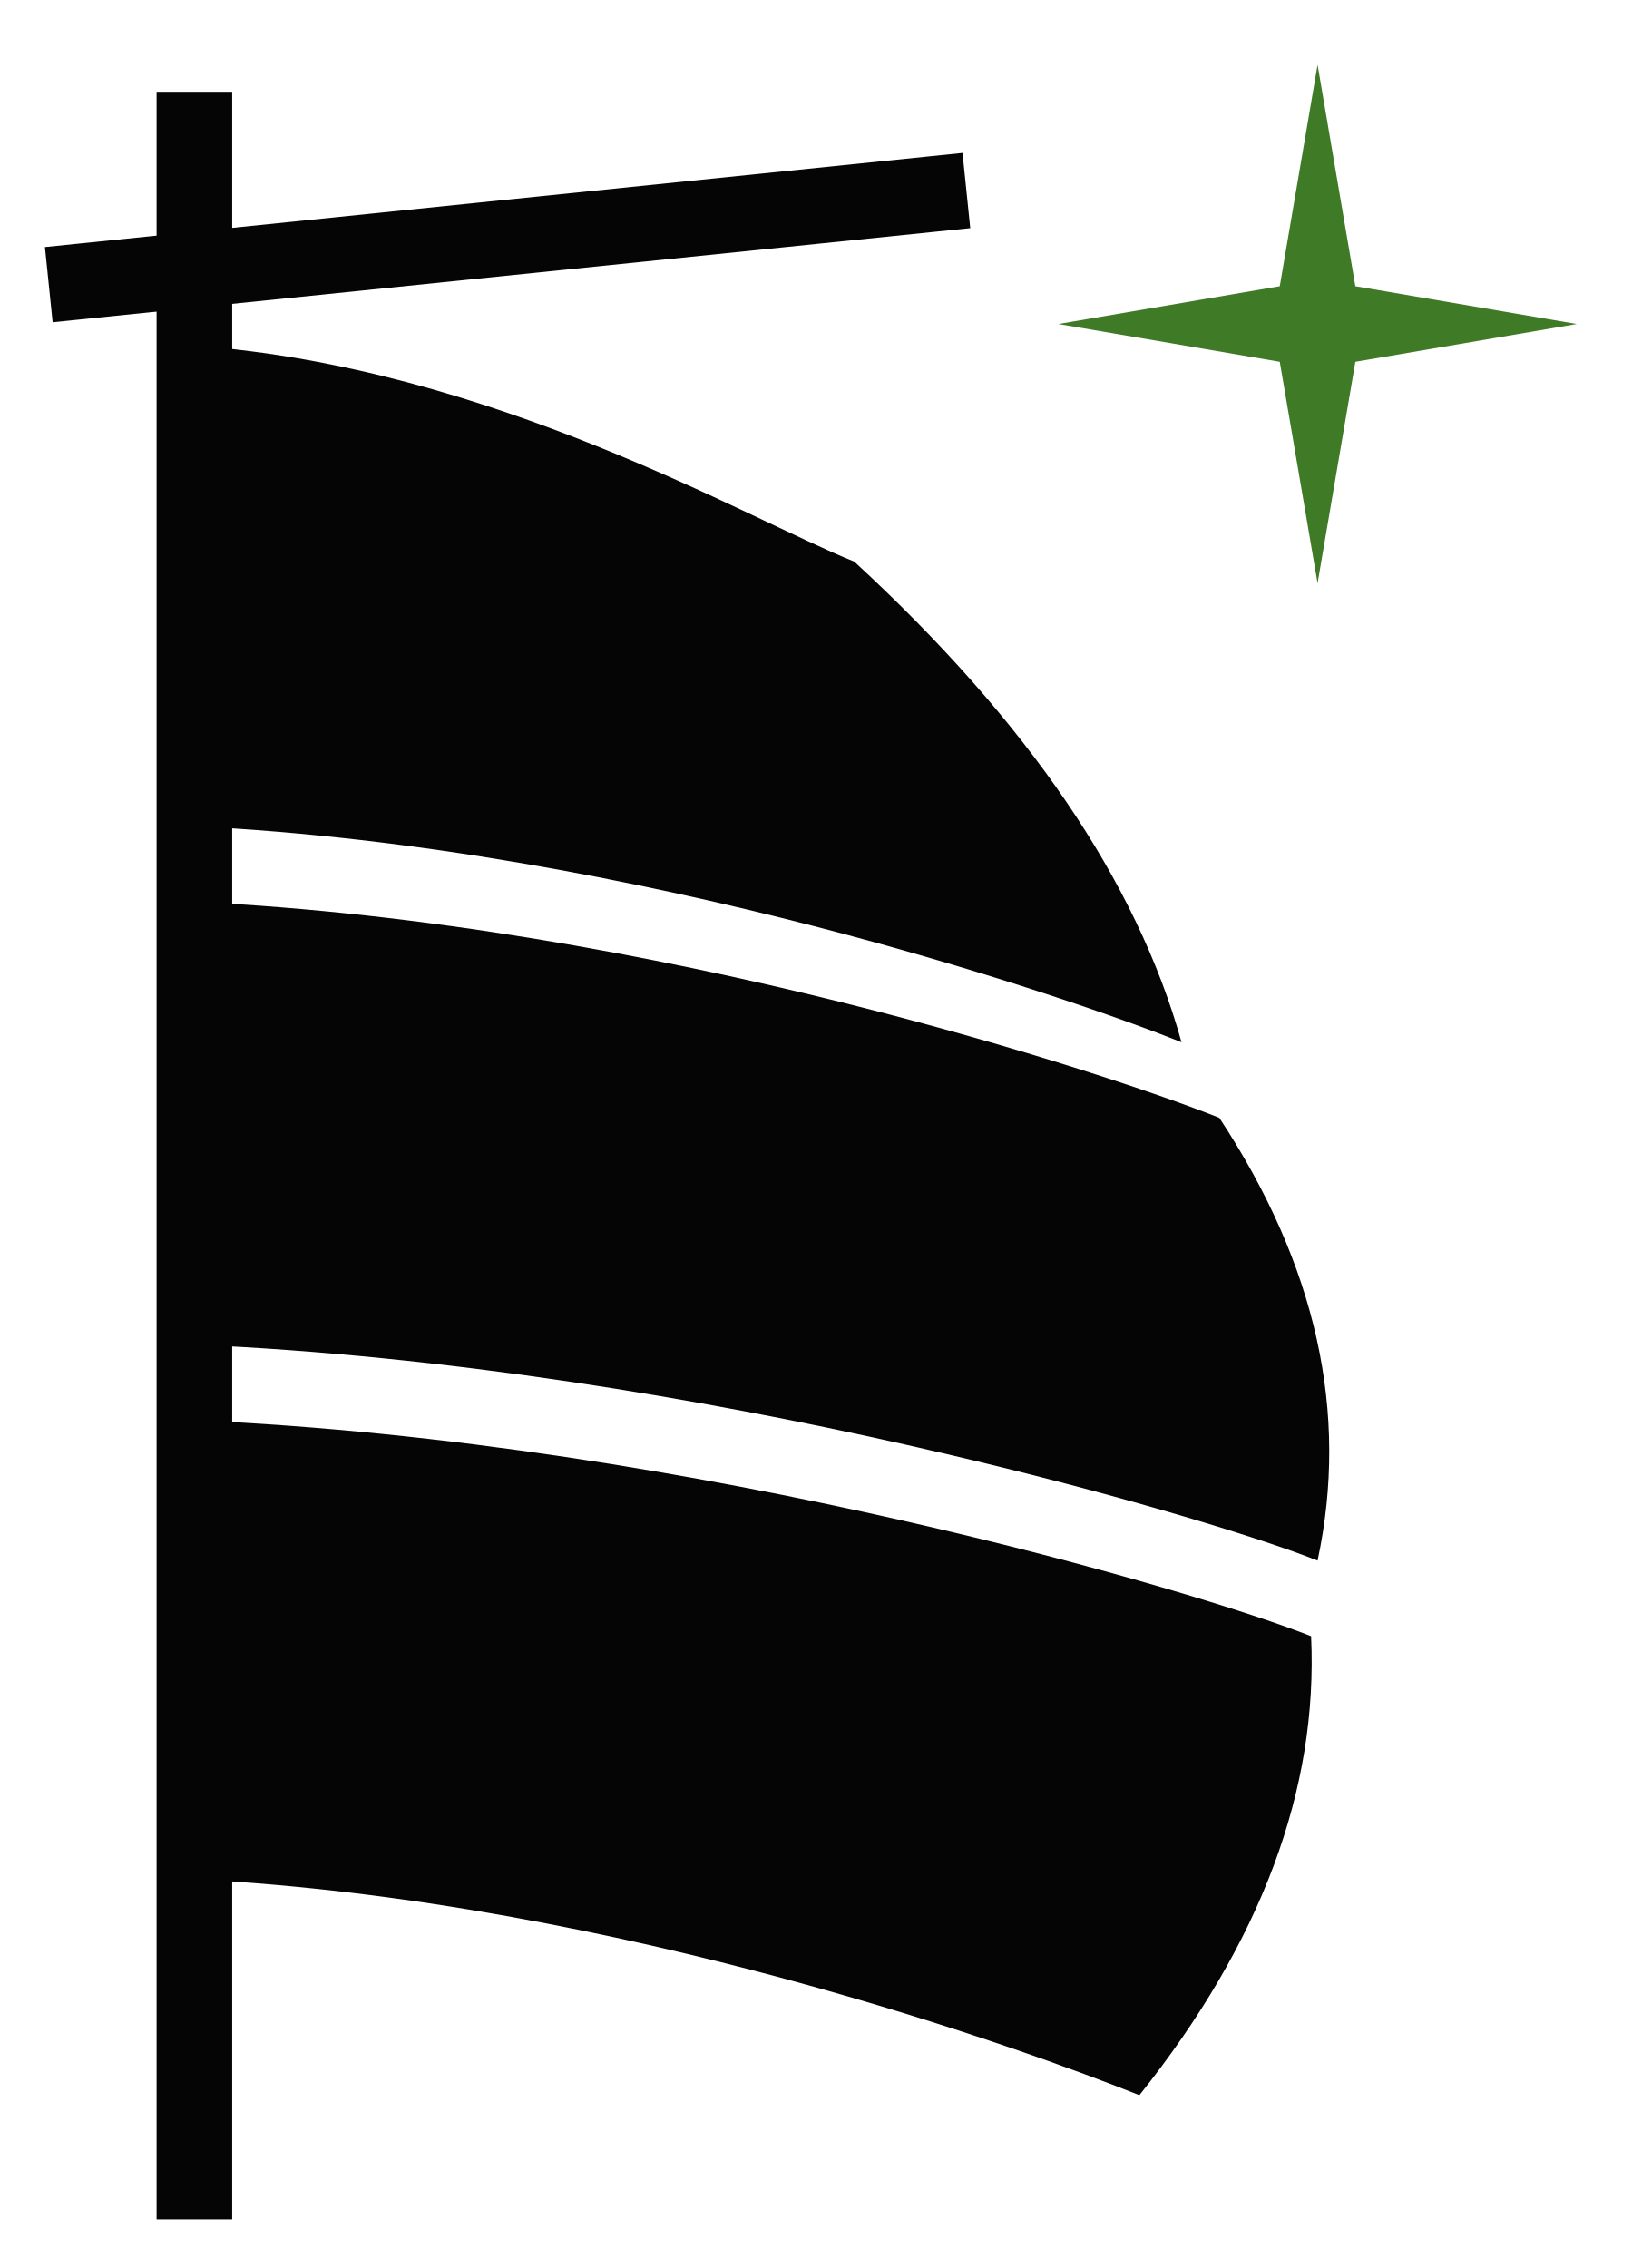
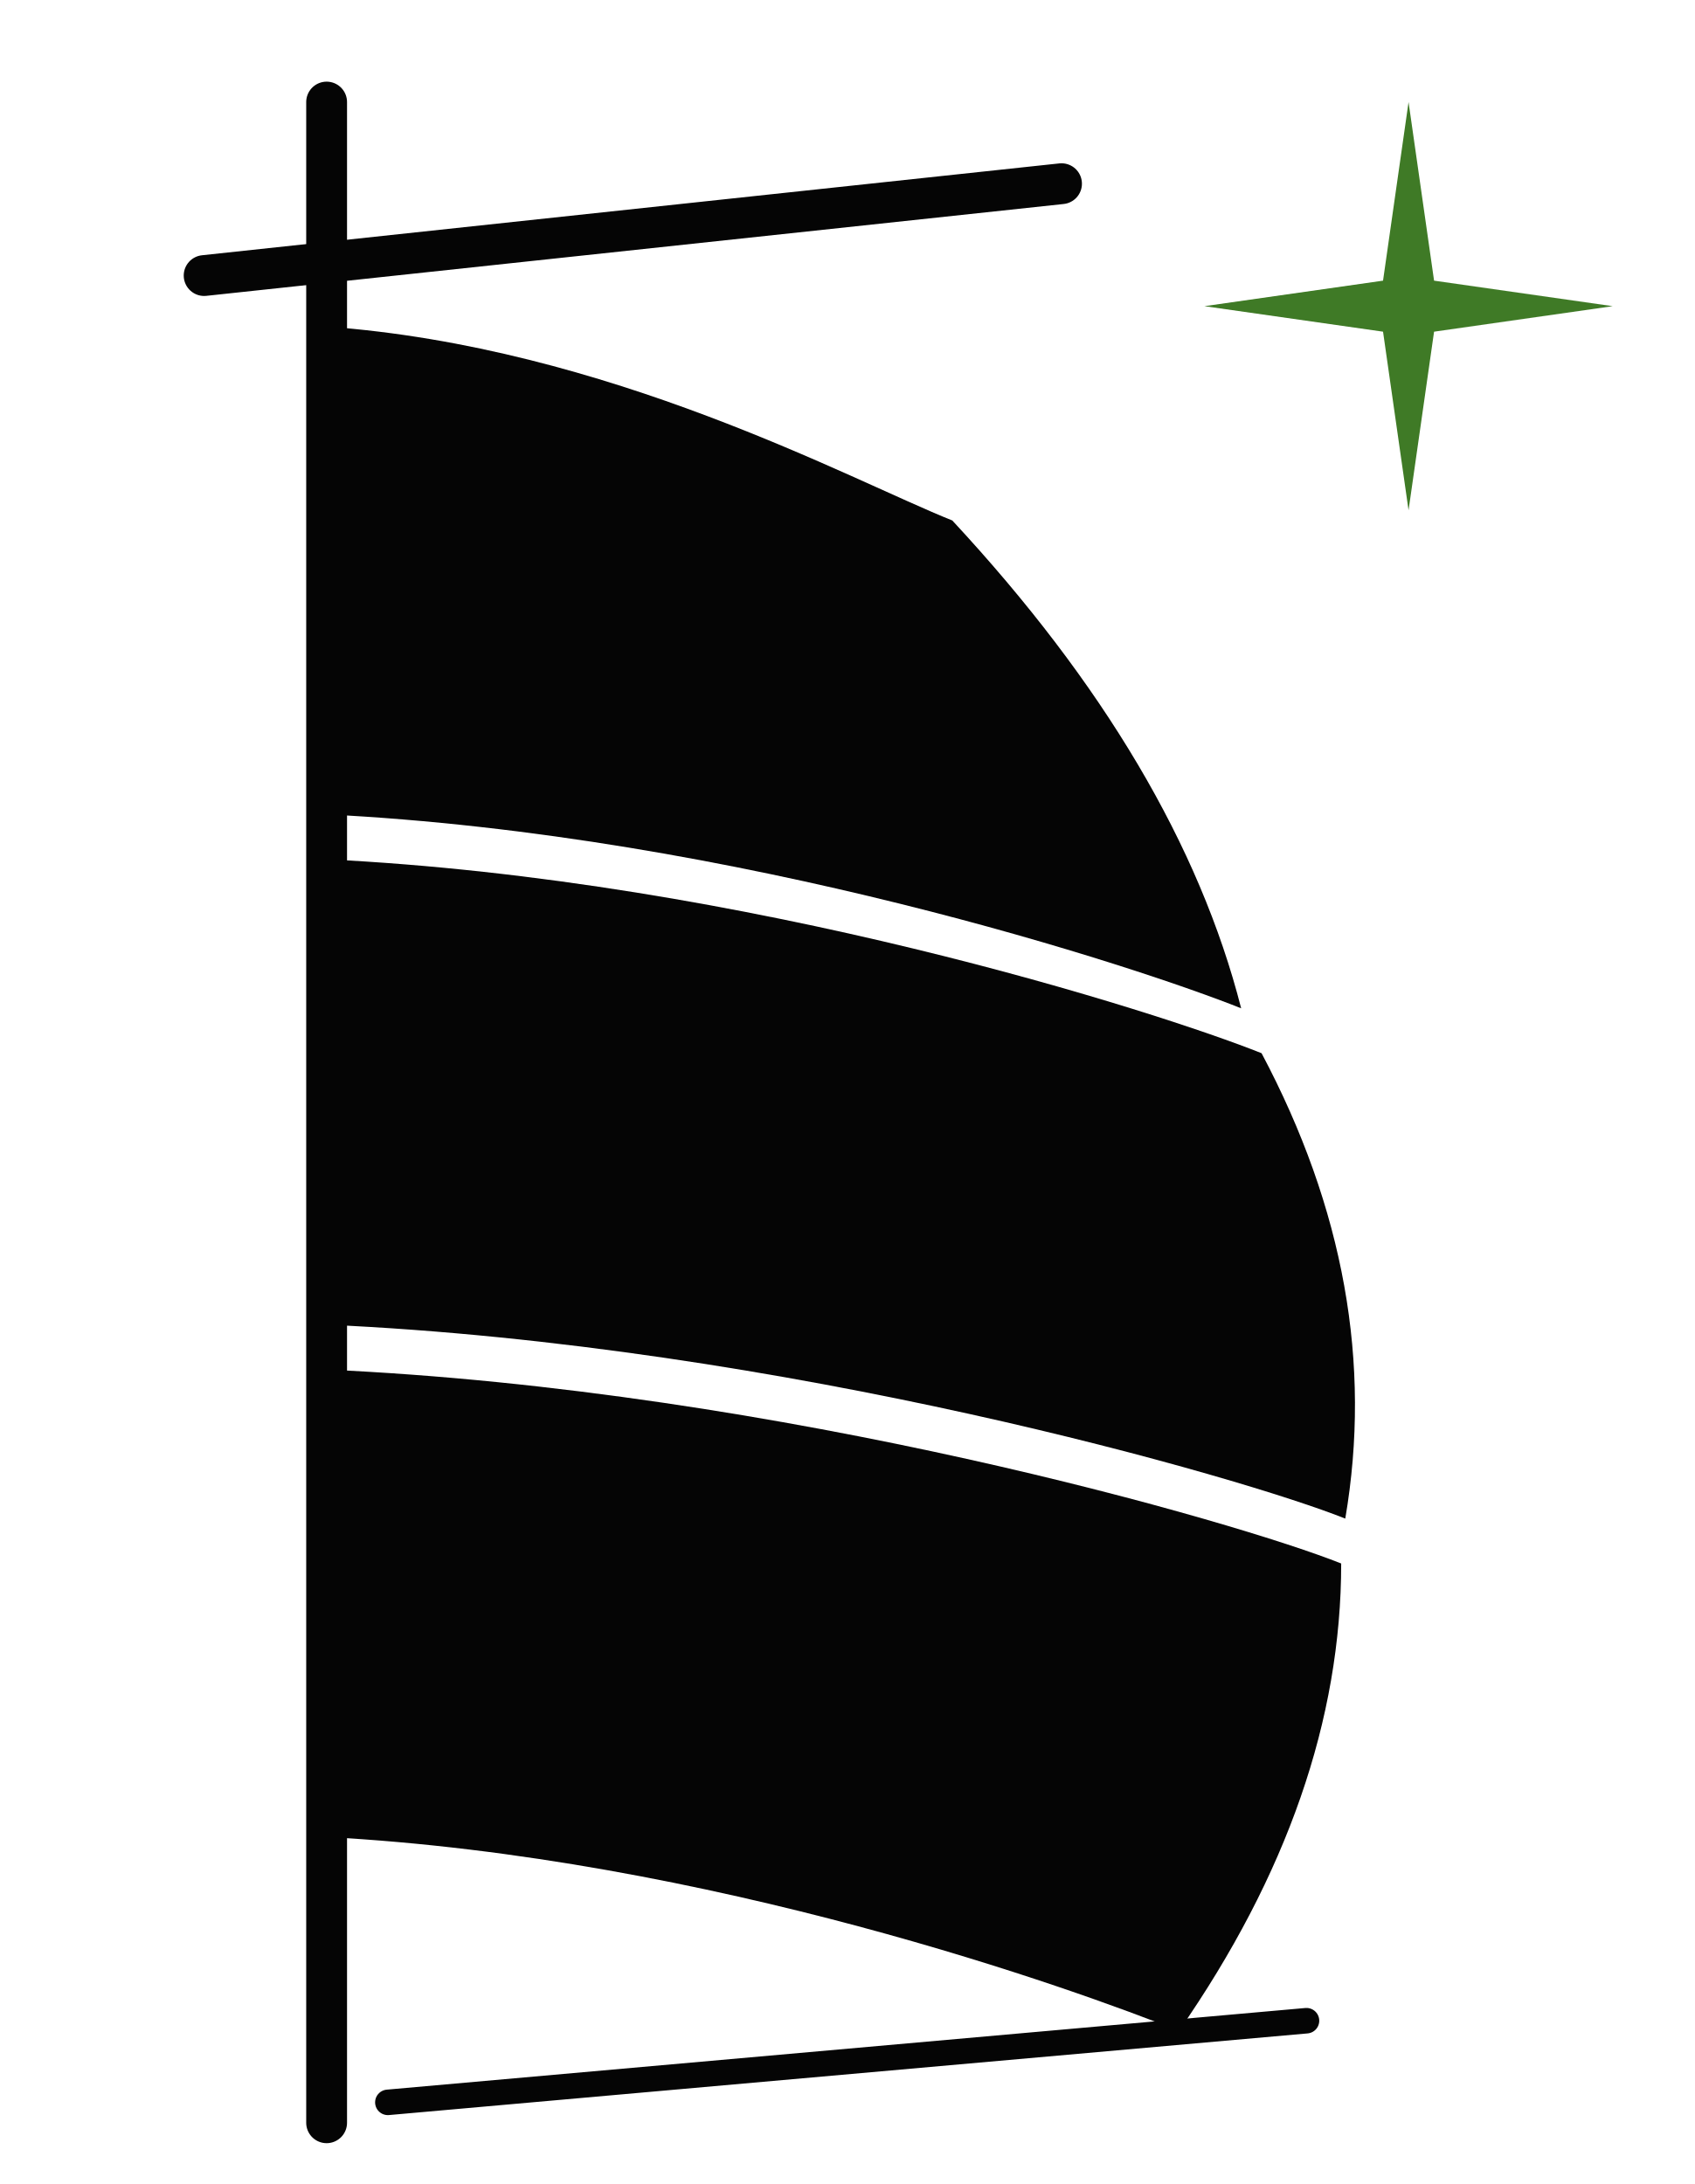
- <svg xmlns="http://www.w3.org/2000/svg" viewBox="74 12 152 210">
-   <path d="M92 24V214" fill="none" stroke="#050505" stroke-width="7" stroke-linecap="square" />
-   <path d="M82 38L160 30" fill="none" stroke="#050505" stroke-width="7" stroke-linecap="square" />
-   <path d="M92 44C119.5 46 143.1 60 153.1 64Q177.2 86.2 183.4 108.5C173.4 104.5 133.1 90.5 92 88.5Z" fill="#050505" />
-   <path d="M92 95.5C134.7 97.5 176.9 111.5 186.9 115.5Q200.4 136 196 156.5C186 152.5 138.8 138.5 92 136.5Z" fill="#050505" />
-   <path d="M92 143.5C138.5 145.5 185.4 159.5 195.4 163.5Q196.4 184.8 179.5 206C169.5 202 131.4 188 92 186Z" fill="#050505" />
-   <polygon points="196 18 199.5 38.5 220 42 199.5 45.5 196 66 192.5 45.5 172 42 192.5 38.5" fill="#3f7a26" />
+ <svg xmlns="http://www.w3.org/2000/svg" viewBox="60 10 166 214">
+   <path d="M92 20V218" fill="none" stroke="#050505" stroke-width="4" stroke-linecap="round" />
+   <path d="M80 37L164 28" fill="none" stroke="#050505" stroke-width="4" stroke-linecap="round" />
+   <path d="M188 208L98 216" fill="none" stroke="#050505" stroke-width="2.5" stroke-linecap="round" />
+   <path d="M92 42C119.6 44 143.3 57 153.3 61Q175.5 84.9 181.6 108.8C171.6 104.8 132.3 91.8 92 89.8Z" fill="#050505" />
+   <path d="M92 94.2C133.2 96.2 173.6 109.2 183.6 113.2Q195.7 136 191.8 158.8C181.8 154.8 136.9 141.8 92 139.8Z" fill="#050505" />
+   <path d="M92 144.2C136.7 146.2 181.4 159.2 191.4 163.2Q191.4 186.1 175.5 209C165.5 205 129.6 192 92 190Z" fill="#050505" />
+   <polygon points="198 20 200.5 37.5 218 40 200.5 42.5 198 60 195.5 42.5 178 40 195.5 37.5" fill="#3f7a26" />
</svg>
